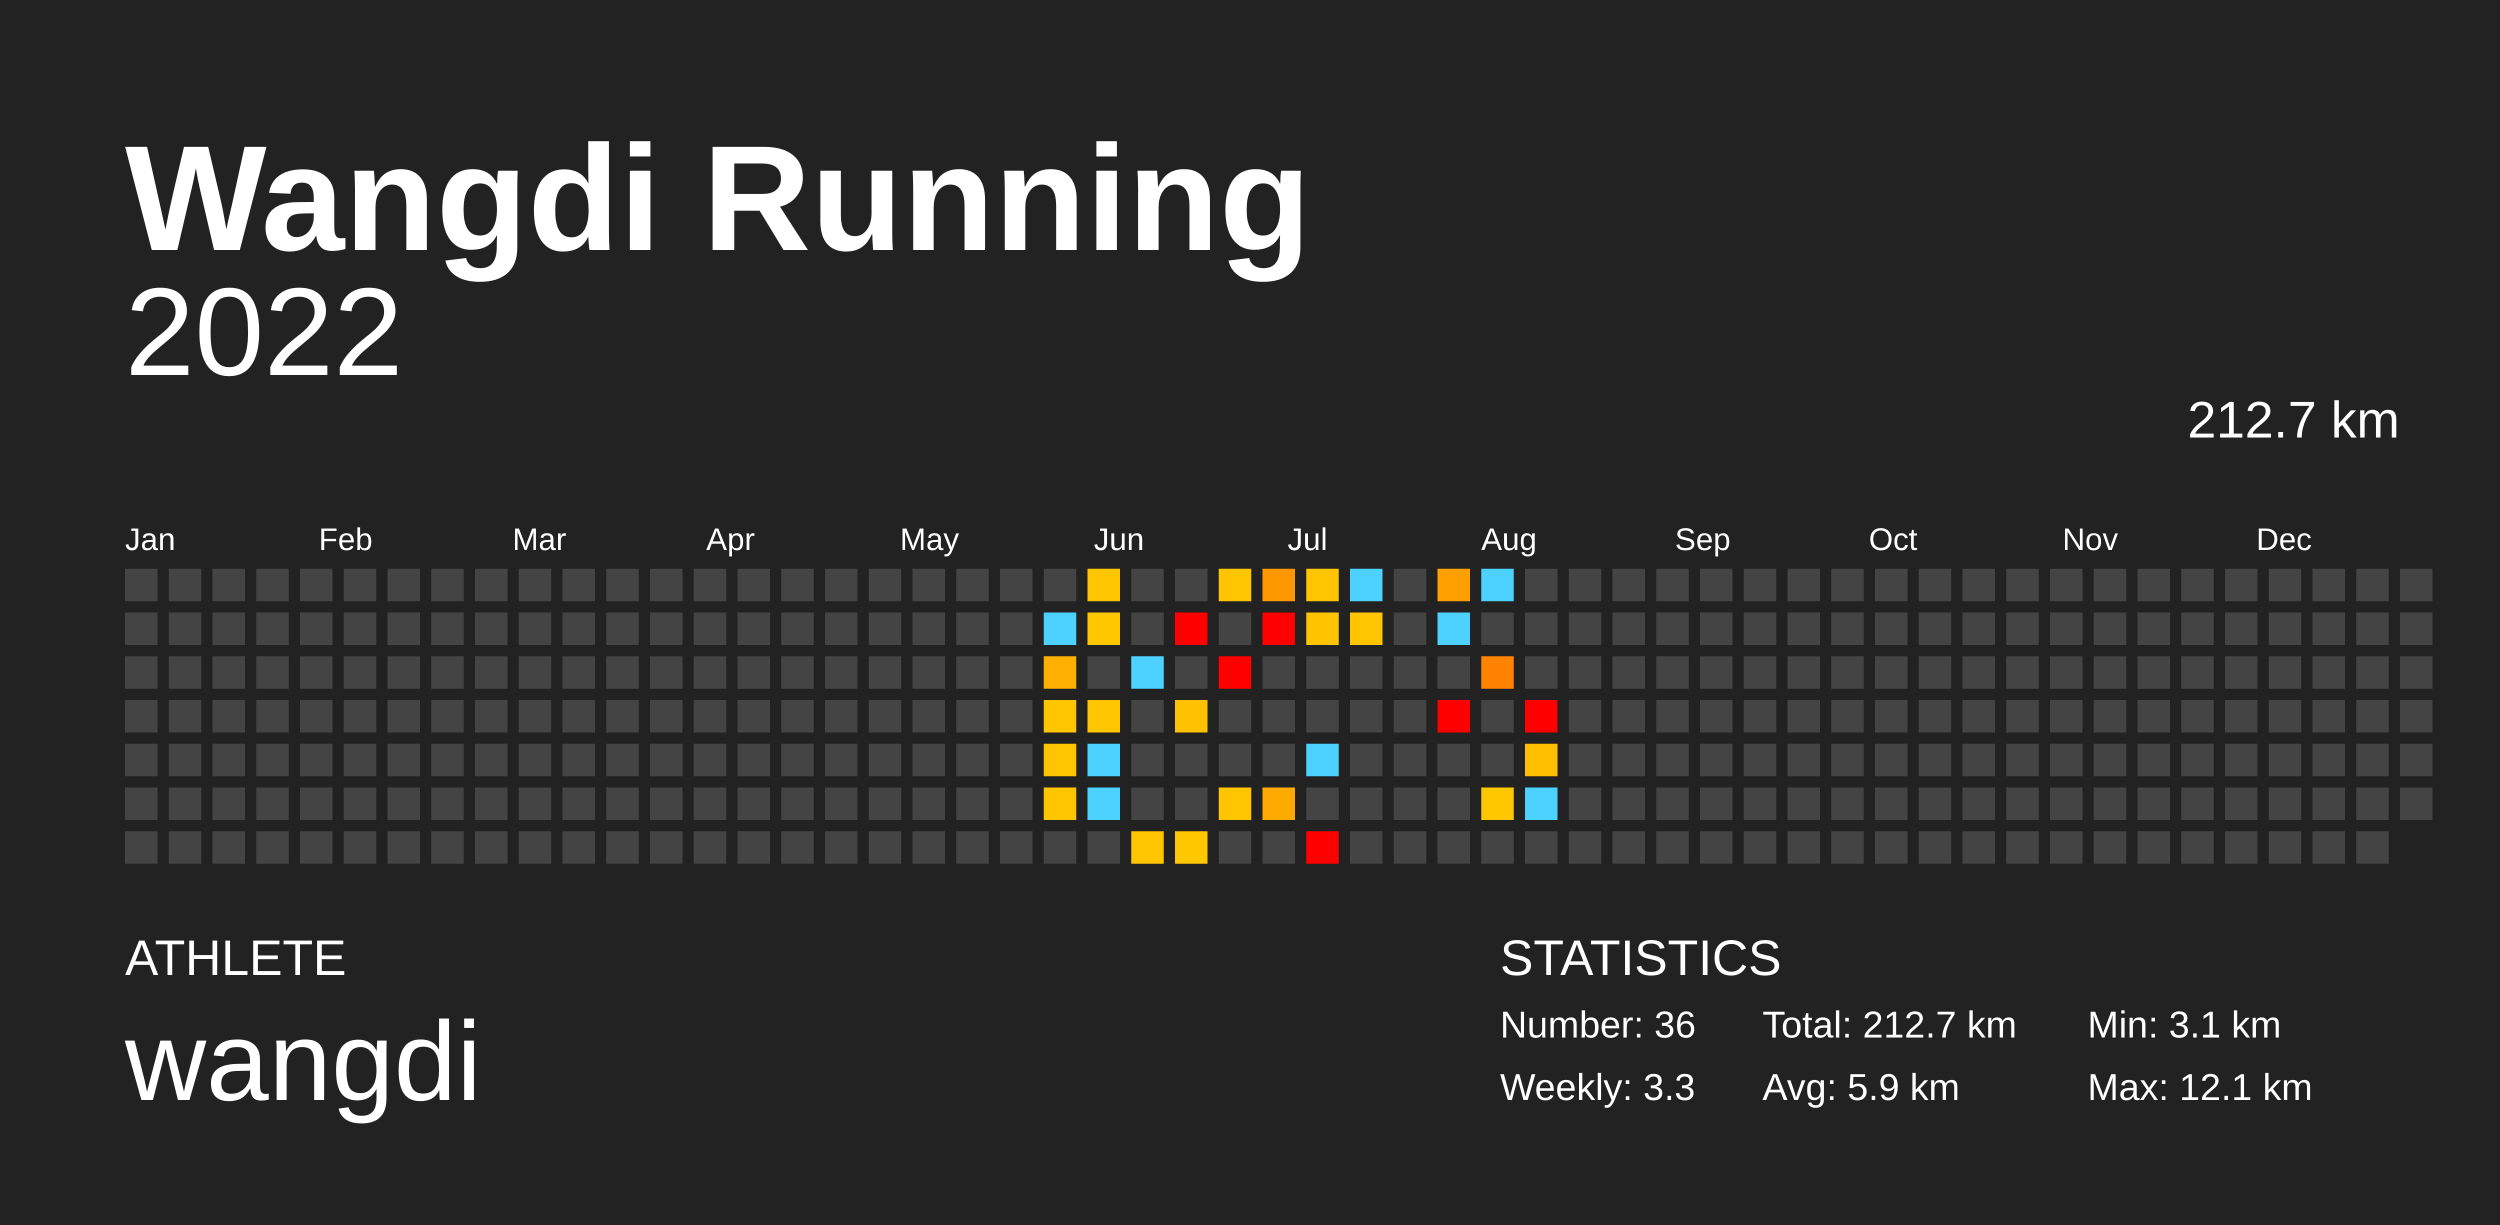
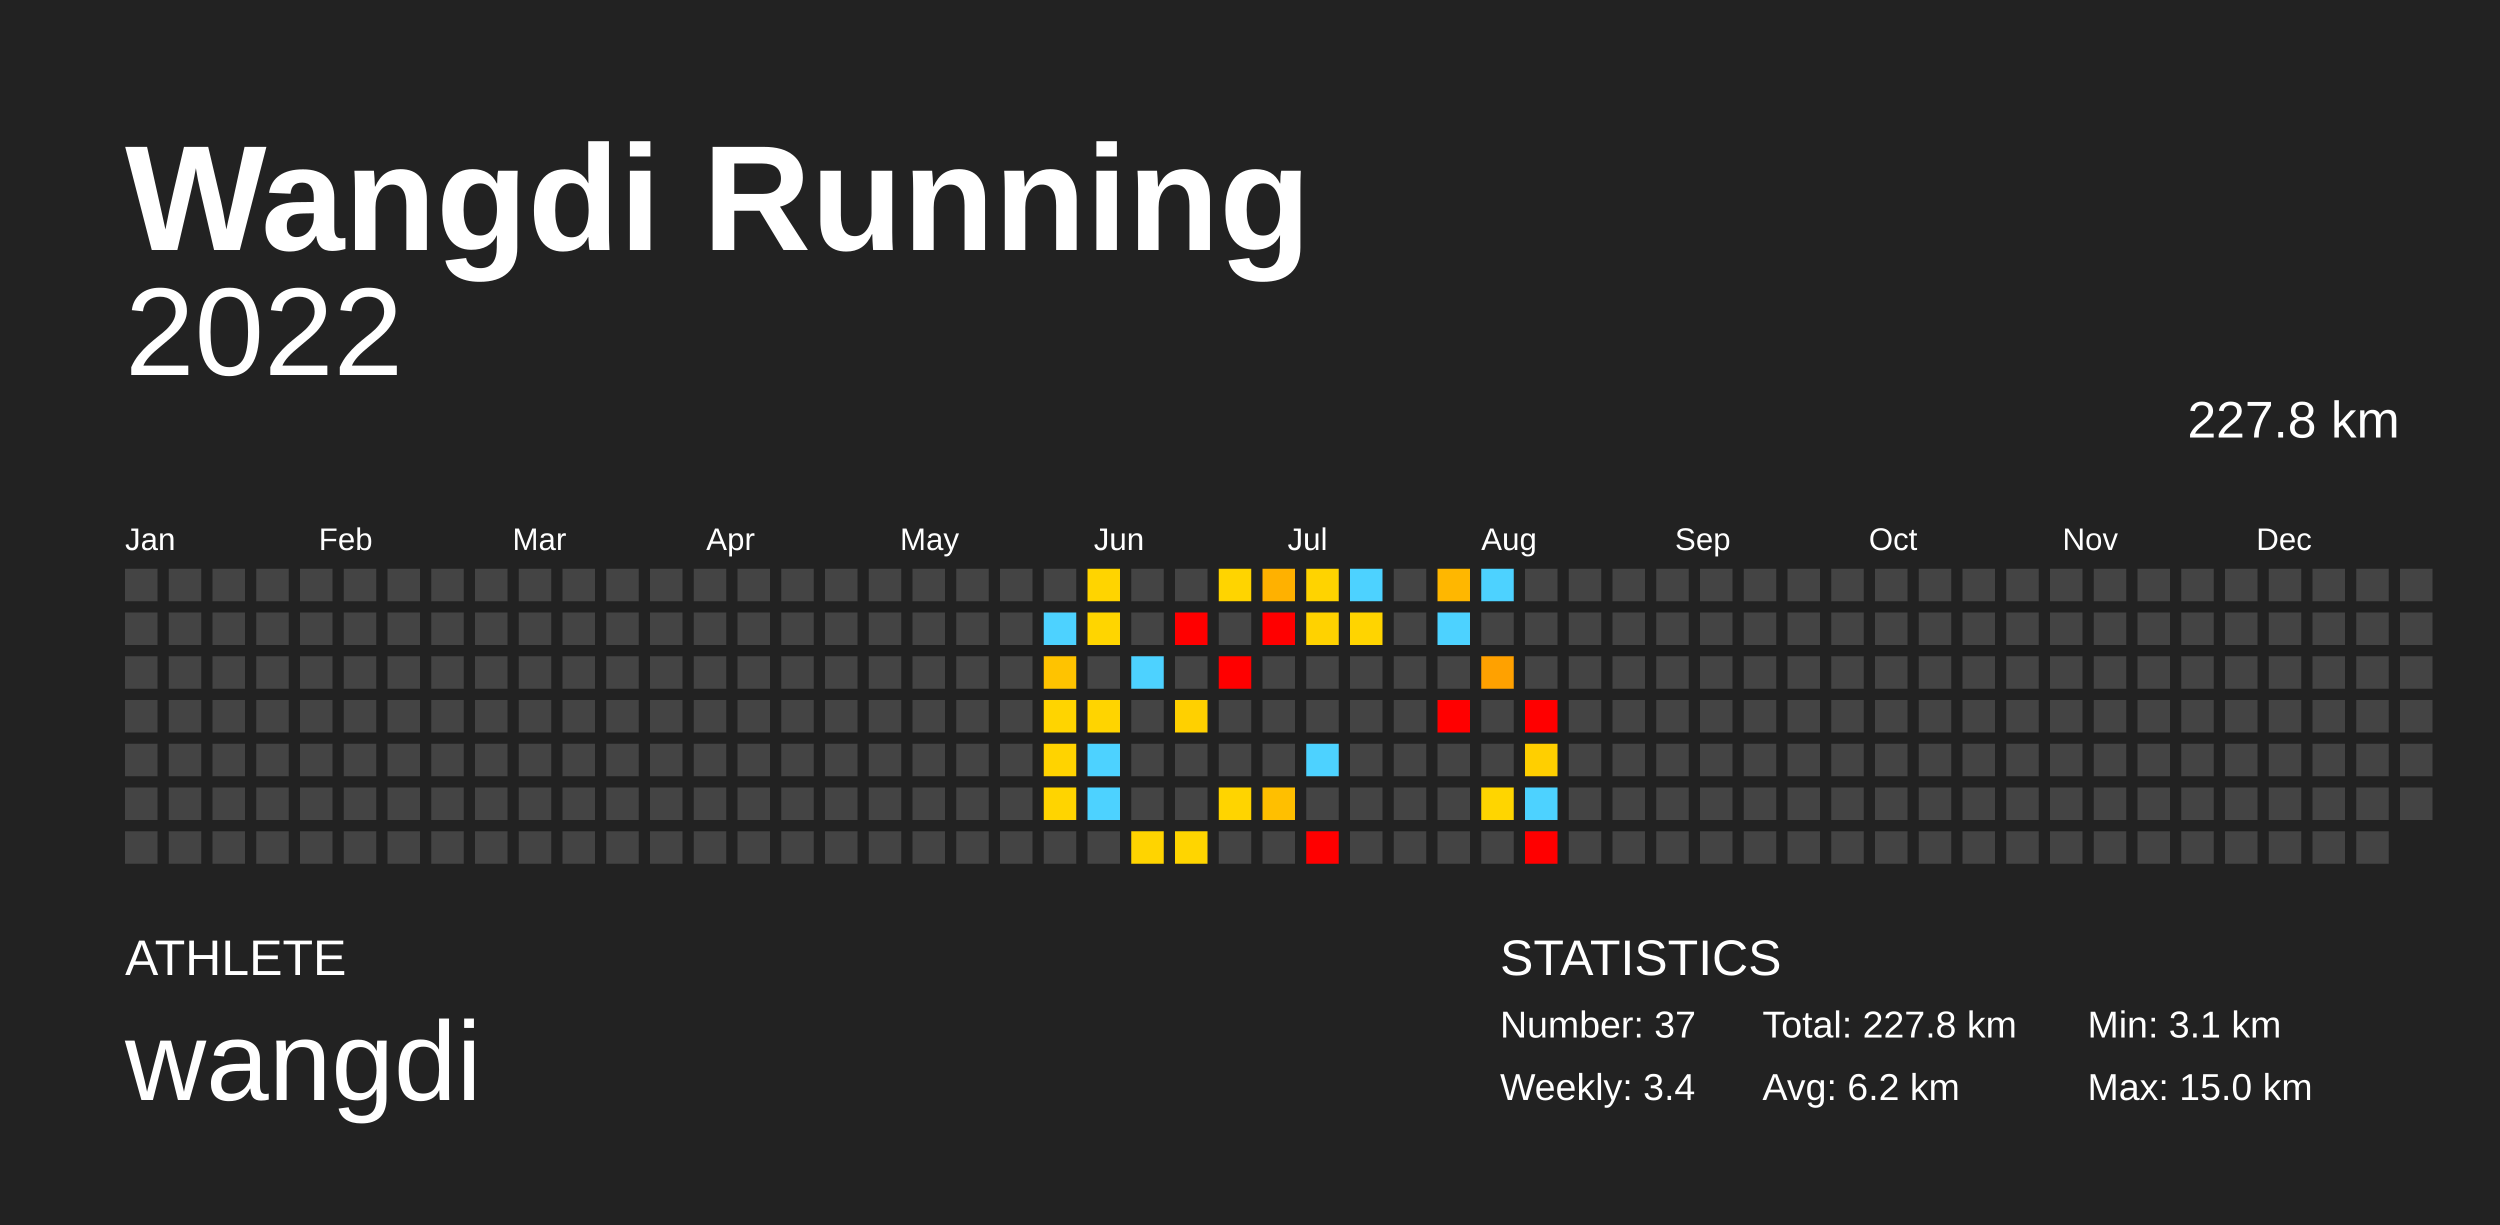
<svg xmlns="http://www.w3.org/2000/svg" baseProfile="full" height="98mm" version="1.1" viewBox="0,0,200,98" width="200mm">
  <defs />
  <rect fill="#222222" height="98" width="200" x="0" y="0" />
  <text fill="#FFFFFF" style="font-size:12px; font-family:Arial; font-weight:bold;" x="10" y="20">Wangdi Running</text>
  <text fill="#FFFFFF" style="font-size:4px; font-family:Arial" x="10" y="78">ATHLETE</text>
  <text fill="#FFFFFF" style="font-size:9px; font-family:Arial" x="10" y="88">wangdi</text>
  <text fill="#FFFFFF" style="font-size:4px; font-family:Arial" x="120" y="78">STATISTICS</text>
-   <text fill="#FFFFFF" style="font-size:3px; font-family:Arial" x="120" y="83">Number: 36</text>
-   <text fill="#FFFFFF" style="font-size:3px; font-family:Arial" x="120" y="88">Weekly: 3.3</text>
-   <text fill="#FFFFFF" style="font-size:3px; font-family:Arial" x="141" y="83">Total: 212.7 km</text>
-   <text fill="#FFFFFF" style="font-size:3px; font-family:Arial" x="141" y="88">Avg: 5.9 km</text>
+   <text fill="#FFFFFF" style="font-size:3px; font-family:Arial" x="120" y="83">Number: 37</text>
+   <text fill="#FFFFFF" style="font-size:3px; font-family:Arial" x="120" y="88">Weekly: 3.4</text>
+   <text fill="#FFFFFF" style="font-size:3px; font-family:Arial" x="141" y="83">Total: 227.8 km</text>
+   <text fill="#FFFFFF" style="font-size:3px; font-family:Arial" x="141" y="88">Avg: 6.2 km</text>
  <text fill="#FFFFFF" style="font-size:3px; font-family:Arial" x="167" y="83">Min: 3.1 km</text>
-   <text fill="#FFFFFF" style="font-size:3px; font-family:Arial" x="167" y="88">Max: 12.1 km</text>
+   <text fill="#FFFFFF" style="font-size:3px; font-family:Arial" x="167" y="88">Max: 15.0 km</text>
  <text alignment-baseline="hanging" fill="#FFFFFF" style="font-size:10.0px; font-family:Arial;" x="10" y="30">2022</text>
-   <text alignment-baseline="hanging" fill="#FFFFFF" style="font-size:4.125px; font-family:Arial;" x="175" y="35">212.7 km</text>
+   <text alignment-baseline="hanging" fill="#FFFFFF" style="font-size:4.125px; font-family:Arial;" x="175" y="35">227.8 km</text>
  <text fill="#FFFFFF" style="font-size:2.5px; font-family:Arial" x="10.0" y="44">Jan</text>
  <text fill="#FFFFFF" style="font-size:2.5px; font-family:Arial" x="25.5" y="44">Feb</text>
  <text fill="#FFFFFF" style="font-size:2.5px; font-family:Arial" x="41.0" y="44">Mar</text>
  <text fill="#FFFFFF" style="font-size:2.5px; font-family:Arial" x="56.5" y="44">Apr</text>
  <text fill="#FFFFFF" style="font-size:2.5px; font-family:Arial" x="72.0" y="44">May</text>
  <text fill="#FFFFFF" style="font-size:2.5px; font-family:Arial" x="87.5" y="44">Jun</text>
  <text fill="#FFFFFF" style="font-size:2.5px; font-family:Arial" x="103.0" y="44">Jul</text>
  <text fill="#FFFFFF" style="font-size:2.5px; font-family:Arial" x="118.5" y="44">Aug</text>
  <text fill="#FFFFFF" style="font-size:2.5px; font-family:Arial" x="134.0" y="44">Sep</text>
  <text fill="#FFFFFF" style="font-size:2.5px; font-family:Arial" x="149.5" y="44">Oct</text>
  <text fill="#FFFFFF" style="font-size:2.5px; font-family:Arial" x="165.0" y="44">Nov</text>
  <text fill="#FFFFFF" style="font-size:2.5px; font-family:Arial" x="180.5" y="44">Dec</text>
  <rect fill="#444444" height="2.6" width="2.6" x="10.0" y="45.5" />
  <rect fill="#444444" height="2.6" width="2.6" x="10.0" y="49.0" />
  <rect fill="#444444" height="2.6" width="2.6" x="10.0" y="52.5" />
  <rect fill="#444444" height="2.6" width="2.6" x="10.0" y="56.0" />
  <rect fill="#444444" height="2.6" width="2.6" x="10.0" y="59.5" />
  <rect fill="#444444" height="2.6" width="2.6" x="10.0" y="63.0" />
  <rect fill="#444444" height="2.6" width="2.6" x="10.0" y="66.5" />
  <rect fill="#444444" height="2.6" width="2.6" x="13.5" y="45.5" />
  <rect fill="#444444" height="2.6" width="2.6" x="13.5" y="49.0" />
  <rect fill="#444444" height="2.6" width="2.6" x="13.5" y="52.5" />
  <rect fill="#444444" height="2.6" width="2.6" x="13.5" y="56.0" />
  <rect fill="#444444" height="2.6" width="2.6" x="13.5" y="59.5" />
  <rect fill="#444444" height="2.6" width="2.6" x="13.5" y="63.0" />
  <rect fill="#444444" height="2.6" width="2.6" x="13.5" y="66.5" />
  <rect fill="#444444" height="2.6" width="2.6" x="17.0" y="45.5" />
  <rect fill="#444444" height="2.6" width="2.6" x="17.0" y="49.0" />
  <rect fill="#444444" height="2.6" width="2.6" x="17.0" y="52.5" />
  <rect fill="#444444" height="2.6" width="2.6" x="17.0" y="56.0" />
  <rect fill="#444444" height="2.6" width="2.6" x="17.0" y="59.5" />
  <rect fill="#444444" height="2.6" width="2.6" x="17.0" y="63.0" />
  <rect fill="#444444" height="2.6" width="2.6" x="17.0" y="66.5" />
  <rect fill="#444444" height="2.6" width="2.6" x="20.5" y="45.5" />
  <rect fill="#444444" height="2.6" width="2.6" x="20.5" y="49.0" />
  <rect fill="#444444" height="2.6" width="2.6" x="20.5" y="52.5" />
  <rect fill="#444444" height="2.6" width="2.6" x="20.5" y="56.0" />
  <rect fill="#444444" height="2.6" width="2.6" x="20.5" y="59.5" />
  <rect fill="#444444" height="2.6" width="2.6" x="20.5" y="63.0" />
  <rect fill="#444444" height="2.6" width="2.6" x="20.5" y="66.5" />
  <rect fill="#444444" height="2.6" width="2.6" x="24.0" y="45.5" />
  <rect fill="#444444" height="2.6" width="2.6" x="24.0" y="49.0" />
  <rect fill="#444444" height="2.6" width="2.6" x="24.0" y="52.5" />
  <rect fill="#444444" height="2.6" width="2.6" x="24.0" y="56.0" />
  <rect fill="#444444" height="2.6" width="2.6" x="24.0" y="59.5" />
  <rect fill="#444444" height="2.6" width="2.6" x="24.0" y="63.0" />
  <rect fill="#444444" height="2.6" width="2.6" x="24.0" y="66.5" />
  <rect fill="#444444" height="2.6" width="2.6" x="27.5" y="45.5" />
  <rect fill="#444444" height="2.6" width="2.6" x="27.5" y="49.0" />
  <rect fill="#444444" height="2.6" width="2.6" x="27.5" y="52.5" />
  <rect fill="#444444" height="2.6" width="2.6" x="27.5" y="56.0" />
  <rect fill="#444444" height="2.6" width="2.6" x="27.5" y="59.5" />
  <rect fill="#444444" height="2.6" width="2.6" x="27.5" y="63.0" />
  <rect fill="#444444" height="2.6" width="2.6" x="27.5" y="66.5" />
  <rect fill="#444444" height="2.6" width="2.6" x="31.0" y="45.5" />
  <rect fill="#444444" height="2.6" width="2.6" x="31.0" y="49.0" />
  <rect fill="#444444" height="2.6" width="2.6" x="31.0" y="52.5" />
  <rect fill="#444444" height="2.6" width="2.6" x="31.0" y="56.0" />
  <rect fill="#444444" height="2.6" width="2.6" x="31.0" y="59.5" />
  <rect fill="#444444" height="2.6" width="2.6" x="31.0" y="63.0" />
  <rect fill="#444444" height="2.6" width="2.6" x="31.0" y="66.5" />
  <rect fill="#444444" height="2.6" width="2.6" x="34.5" y="45.5" />
  <rect fill="#444444" height="2.6" width="2.6" x="34.5" y="49.0" />
  <rect fill="#444444" height="2.6" width="2.6" x="34.5" y="52.5" />
  <rect fill="#444444" height="2.6" width="2.6" x="34.5" y="56.0" />
  <rect fill="#444444" height="2.6" width="2.6" x="34.5" y="59.5" />
  <rect fill="#444444" height="2.6" width="2.6" x="34.5" y="63.0" />
  <rect fill="#444444" height="2.6" width="2.6" x="34.5" y="66.5" />
  <rect fill="#444444" height="2.6" width="2.6" x="38.0" y="45.5" />
  <rect fill="#444444" height="2.6" width="2.6" x="38.0" y="49.0" />
  <rect fill="#444444" height="2.6" width="2.6" x="38.0" y="52.5" />
  <rect fill="#444444" height="2.6" width="2.6" x="38.0" y="56.0" />
  <rect fill="#444444" height="2.6" width="2.6" x="38.0" y="59.5" />
  <rect fill="#444444" height="2.6" width="2.6" x="38.0" y="63.0" />
  <rect fill="#444444" height="2.6" width="2.6" x="38.0" y="66.5" />
  <rect fill="#444444" height="2.6" width="2.6" x="41.5" y="45.5" />
  <rect fill="#444444" height="2.6" width="2.6" x="41.5" y="49.0" />
  <rect fill="#444444" height="2.6" width="2.6" x="41.5" y="52.5" />
  <rect fill="#444444" height="2.6" width="2.6" x="41.5" y="56.0" />
  <rect fill="#444444" height="2.6" width="2.6" x="41.5" y="59.5" />
  <rect fill="#444444" height="2.6" width="2.6" x="41.5" y="63.0" />
  <rect fill="#444444" height="2.6" width="2.6" x="41.5" y="66.5" />
  <rect fill="#444444" height="2.6" width="2.6" x="45.0" y="45.5" />
  <rect fill="#444444" height="2.6" width="2.6" x="45.0" y="49.0" />
  <rect fill="#444444" height="2.6" width="2.6" x="45.0" y="52.5" />
  <rect fill="#444444" height="2.6" width="2.6" x="45.0" y="56.0" />
  <rect fill="#444444" height="2.6" width="2.6" x="45.0" y="59.5" />
  <rect fill="#444444" height="2.6" width="2.6" x="45.0" y="63.0" />
  <rect fill="#444444" height="2.6" width="2.6" x="45.0" y="66.5" />
  <rect fill="#444444" height="2.6" width="2.6" x="48.5" y="45.5" />
  <rect fill="#444444" height="2.6" width="2.6" x="48.5" y="49.0" />
  <rect fill="#444444" height="2.6" width="2.6" x="48.5" y="52.5" />
  <rect fill="#444444" height="2.6" width="2.6" x="48.5" y="56.0" />
  <rect fill="#444444" height="2.6" width="2.6" x="48.5" y="59.5" />
  <rect fill="#444444" height="2.6" width="2.6" x="48.5" y="63.0" />
  <rect fill="#444444" height="2.6" width="2.6" x="48.5" y="66.5" />
  <rect fill="#444444" height="2.6" width="2.6" x="52.0" y="45.5" />
  <rect fill="#444444" height="2.6" width="2.6" x="52.0" y="49.0" />
  <rect fill="#444444" height="2.6" width="2.6" x="52.0" y="52.5" />
  <rect fill="#444444" height="2.6" width="2.6" x="52.0" y="56.0" />
  <rect fill="#444444" height="2.6" width="2.6" x="52.0" y="59.5" />
  <rect fill="#444444" height="2.6" width="2.6" x="52.0" y="63.0" />
  <rect fill="#444444" height="2.6" width="2.6" x="52.0" y="66.5" />
  <rect fill="#444444" height="2.6" width="2.6" x="55.5" y="45.5" />
  <rect fill="#444444" height="2.6" width="2.6" x="55.5" y="49.0" />
  <rect fill="#444444" height="2.6" width="2.6" x="55.5" y="52.5" />
  <rect fill="#444444" height="2.6" width="2.6" x="55.5" y="56.0" />
  <rect fill="#444444" height="2.6" width="2.6" x="55.5" y="59.5" />
  <rect fill="#444444" height="2.6" width="2.6" x="55.5" y="63.0" />
  <rect fill="#444444" height="2.6" width="2.6" x="55.5" y="66.5" />
  <rect fill="#444444" height="2.6" width="2.6" x="59.0" y="45.5" />
  <rect fill="#444444" height="2.6" width="2.6" x="59.0" y="49.0" />
  <rect fill="#444444" height="2.6" width="2.6" x="59.0" y="52.5" />
  <rect fill="#444444" height="2.6" width="2.6" x="59.0" y="56.0" />
  <rect fill="#444444" height="2.6" width="2.6" x="59.0" y="59.5" />
  <rect fill="#444444" height="2.6" width="2.6" x="59.0" y="63.0" />
  <rect fill="#444444" height="2.6" width="2.6" x="59.0" y="66.5" />
  <rect fill="#444444" height="2.6" width="2.6" x="62.5" y="45.5" />
  <rect fill="#444444" height="2.6" width="2.6" x="62.5" y="49.0" />
  <rect fill="#444444" height="2.6" width="2.6" x="62.5" y="52.5" />
  <rect fill="#444444" height="2.6" width="2.6" x="62.5" y="56.0" />
  <rect fill="#444444" height="2.6" width="2.6" x="62.5" y="59.5" />
  <rect fill="#444444" height="2.6" width="2.6" x="62.5" y="63.0" />
  <rect fill="#444444" height="2.6" width="2.6" x="62.5" y="66.5" />
  <rect fill="#444444" height="2.6" width="2.6" x="66.0" y="45.5" />
  <rect fill="#444444" height="2.6" width="2.6" x="66.0" y="49.0" />
  <rect fill="#444444" height="2.6" width="2.6" x="66.0" y="52.5" />
  <rect fill="#444444" height="2.6" width="2.6" x="66.0" y="56.0" />
  <rect fill="#444444" height="2.6" width="2.6" x="66.0" y="59.5" />
  <rect fill="#444444" height="2.6" width="2.6" x="66.0" y="63.0" />
  <rect fill="#444444" height="2.6" width="2.6" x="66.0" y="66.5" />
  <rect fill="#444444" height="2.6" width="2.6" x="69.5" y="45.5" />
  <rect fill="#444444" height="2.6" width="2.6" x="69.5" y="49.0" />
  <rect fill="#444444" height="2.6" width="2.6" x="69.5" y="52.5" />
  <rect fill="#444444" height="2.6" width="2.6" x="69.5" y="56.0" />
  <rect fill="#444444" height="2.6" width="2.6" x="69.5" y="59.5" />
  <rect fill="#444444" height="2.6" width="2.6" x="69.5" y="63.0" />
  <rect fill="#444444" height="2.6" width="2.6" x="69.5" y="66.5" />
  <rect fill="#444444" height="2.6" width="2.6" x="73.0" y="45.5" />
  <rect fill="#444444" height="2.6" width="2.6" x="73.0" y="49.0" />
  <rect fill="#444444" height="2.6" width="2.6" x="73.0" y="52.5" />
  <rect fill="#444444" height="2.6" width="2.6" x="73.0" y="56.0" />
  <rect fill="#444444" height="2.6" width="2.6" x="73.0" y="59.5" />
  <rect fill="#444444" height="2.6" width="2.6" x="73.0" y="63.0" />
  <rect fill="#444444" height="2.6" width="2.6" x="73.0" y="66.5" />
  <rect fill="#444444" height="2.6" width="2.6" x="76.5" y="45.5" />
  <rect fill="#444444" height="2.6" width="2.6" x="76.5" y="49.0" />
  <rect fill="#444444" height="2.6" width="2.6" x="76.5" y="52.5" />
  <rect fill="#444444" height="2.6" width="2.6" x="76.5" y="56.0" />
  <rect fill="#444444" height="2.6" width="2.6" x="76.5" y="59.5" />
  <rect fill="#444444" height="2.6" width="2.6" x="76.5" y="63.0" />
  <rect fill="#444444" height="2.6" width="2.6" x="76.5" y="66.5" />
  <rect fill="#444444" height="2.6" width="2.6" x="80.0" y="45.5" />
  <rect fill="#444444" height="2.6" width="2.6" x="80.0" y="49.0" />
  <rect fill="#444444" height="2.6" width="2.6" x="80.0" y="52.5" />
  <rect fill="#444444" height="2.6" width="2.6" x="80.0" y="56.0" />
  <rect fill="#444444" height="2.6" width="2.6" x="80.0" y="59.5" />
  <rect fill="#444444" height="2.6" width="2.6" x="80.0" y="63.0" />
  <rect fill="#444444" height="2.6" width="2.6" x="80.0" y="66.5" />
  <rect fill="#444444" height="2.6" width="2.6" x="83.5" y="45.5" />
  <rect fill="#4dd2ff" height="2.6" width="2.6" x="83.5" y="49.0" />
-   <rect fill="#ffb000" height="2.6" width="2.6" x="83.5" y="52.5" />
-   <rect fill="#ffc600" height="2.6" width="2.6" x="83.5" y="56.0" />
-   <rect fill="#ffc500" height="2.6" width="2.6" x="83.5" y="59.5" />
-   <rect fill="#ffc600" height="2.6" width="2.6" x="83.5" y="63.0" />
+   <rect fill="#ffc300" height="2.6" width="2.6" x="83.5" y="52.5" />
+   <rect fill="#ffd400" height="2.6" width="2.6" x="83.5" y="56.0" />
+   <rect fill="#ffd300" height="2.6" width="2.6" x="83.5" y="59.5" />
+   <rect fill="#ffd400" height="2.6" width="2.6" x="83.5" y="63.0" />
  <rect fill="#444444" height="2.6" width="2.6" x="83.5" y="66.5" />
-   <rect fill="#ffc500" height="2.6" width="2.6" x="87.0" y="45.5" />
-   <rect fill="#ffc700" height="2.6" width="2.6" x="87.0" y="49.0" />
+   <rect fill="#ffd400" height="2.6" width="2.6" x="87.0" y="45.5" />
+   <rect fill="#ffd500" height="2.6" width="2.6" x="87.0" y="49.0" />
  <rect fill="#444444" height="2.6" width="2.6" x="87.0" y="52.5" />
-   <rect fill="#ffc600" height="2.6" width="2.6" x="87.0" y="56.0" />
+   <rect fill="#ffd400" height="2.6" width="2.6" x="87.0" y="56.0" />
  <rect fill="#4dd2ff" height="2.6" width="2.6" x="87.0" y="59.5" />
  <rect fill="#4dd2ff" height="2.6" width="2.6" x="87.0" y="63.0" />
  <rect fill="#444444" height="2.6" width="2.6" x="87.0" y="66.5" />
  <rect fill="#444444" height="2.6" width="2.6" x="90.5" y="45.5" />
  <rect fill="#444444" height="2.6" width="2.6" x="90.5" y="49.0" />
  <rect fill="#4dd2ff" height="2.6" width="2.6" x="90.5" y="52.5" />
  <rect fill="#444444" height="2.6" width="2.6" x="90.5" y="56.0" />
  <rect fill="#444444" height="2.6" width="2.6" x="90.5" y="59.5" />
  <rect fill="#444444" height="2.6" width="2.6" x="90.5" y="63.0" />
-   <rect fill="#ffc600" height="2.6" width="2.6" x="90.5" y="66.5" />
+   <rect fill="#ffd400" height="2.6" width="2.6" x="90.5" y="66.5" />
  <rect fill="#444444" height="2.6" width="2.6" x="94.0" y="45.5" />
  <rect fill="red" height="2.6" width="2.6" x="94.0" y="49.0" />
  <rect fill="#444444" height="2.6" width="2.6" x="94.0" y="52.5" />
-   <rect fill="#ffc100" height="2.6" width="2.6" x="94.0" y="56.0" />
+   <rect fill="#ffd000" height="2.6" width="2.6" x="94.0" y="56.0" />
  <rect fill="#444444" height="2.6" width="2.6" x="94.0" y="59.5" />
  <rect fill="#444444" height="2.6" width="2.6" x="94.0" y="63.0" />
-   <rect fill="#ffc700" height="2.6" width="2.6" x="94.0" y="66.5" />
-   <rect fill="#ffc500" height="2.6" width="2.6" x="97.5" y="45.5" />
+   <rect fill="#ffd500" height="2.6" width="2.6" x="94.0" y="66.5" />
+   <rect fill="#ffd400" height="2.6" width="2.6" x="97.5" y="45.5" />
  <rect fill="#444444" height="2.6" width="2.6" x="97.5" y="49.0" />
  <rect fill="red" height="2.6" width="2.6" x="97.5" y="52.5" />
  <rect fill="#444444" height="2.6" width="2.6" x="97.5" y="56.0" />
  <rect fill="#444444" height="2.6" width="2.6" x="97.5" y="59.5" />
-   <rect fill="#ffc600" height="2.6" width="2.6" x="97.5" y="63.0" />
+   <rect fill="#ffd400" height="2.6" width="2.6" x="97.5" y="63.0" />
  <rect fill="#444444" height="2.6" width="2.6" x="97.5" y="66.5" />
-   <rect fill="#ff9700" height="2.6" width="2.6" x="101.0" y="45.5" />
+   <rect fill="#ffb100" height="2.6" width="2.6" x="101.0" y="45.5" />
  <rect fill="red" height="2.6" width="2.6" x="101.0" y="49.0" />
  <rect fill="#444444" height="2.6" width="2.6" x="101.0" y="52.5" />
  <rect fill="#444444" height="2.6" width="2.6" x="101.0" y="56.0" />
  <rect fill="#444444" height="2.6" width="2.6" x="101.0" y="59.5" />
-   <rect fill="#ffaa00" height="2.6" width="2.6" x="101.0" y="63.0" />
+   <rect fill="#ffbf00" height="2.6" width="2.6" x="101.0" y="63.0" />
  <rect fill="#444444" height="2.6" width="2.6" x="101.0" y="66.5" />
-   <rect fill="#ffc500" height="2.6" width="2.6" x="104.5" y="45.5" />
-   <rect fill="#ffc300" height="2.6" width="2.6" x="104.5" y="49.0" />
+   <rect fill="#ffd300" height="2.6" width="2.6" x="104.5" y="45.5" />
+   <rect fill="#ffd200" height="2.6" width="2.6" x="104.5" y="49.0" />
  <rect fill="#444444" height="2.6" width="2.6" x="104.5" y="52.5" />
  <rect fill="#444444" height="2.6" width="2.6" x="104.5" y="56.0" />
  <rect fill="#4dd2ff" height="2.6" width="2.6" x="104.5" y="59.5" />
  <rect fill="#444444" height="2.6" width="2.6" x="104.5" y="63.0" />
  <rect fill="red" height="2.6" width="2.6" x="104.5" y="66.5" />
  <rect fill="#4dd2ff" height="2.6" width="2.6" x="108.0" y="45.5" />
-   <rect fill="#ffc600" height="2.6" width="2.6" x="108.0" y="49.0" />
+   <rect fill="#ffd400" height="2.6" width="2.6" x="108.0" y="49.0" />
  <rect fill="#444444" height="2.6" width="2.6" x="108.0" y="52.5" />
  <rect fill="#444444" height="2.6" width="2.6" x="108.0" y="56.0" />
  <rect fill="#444444" height="2.6" width="2.6" x="108.0" y="59.5" />
  <rect fill="#444444" height="2.6" width="2.6" x="108.0" y="63.0" />
  <rect fill="#444444" height="2.6" width="2.6" x="108.0" y="66.5" />
  <rect fill="#444444" height="2.6" width="2.6" x="111.5" y="45.5" />
  <rect fill="#444444" height="2.6" width="2.6" x="111.5" y="49.0" />
  <rect fill="#444444" height="2.6" width="2.6" x="111.5" y="52.5" />
  <rect fill="#444444" height="2.6" width="2.6" x="111.5" y="56.0" />
  <rect fill="#444444" height="2.6" width="2.6" x="111.5" y="59.5" />
  <rect fill="#444444" height="2.6" width="2.6" x="111.5" y="63.0" />
  <rect fill="#444444" height="2.6" width="2.6" x="111.5" y="66.5" />
-   <rect fill="#ff9f00" height="2.6" width="2.6" x="115.0" y="45.5" />
+   <rect fill="#ffb700" height="2.6" width="2.6" x="115.0" y="45.5" />
  <rect fill="#4dd2ff" height="2.6" width="2.6" x="115.0" y="49.0" />
  <rect fill="#444444" height="2.6" width="2.6" x="115.0" y="52.5" />
  <rect fill="red" height="2.6" width="2.6" x="115.0" y="56.0" />
  <rect fill="#444444" height="2.6" width="2.6" x="115.0" y="59.5" />
  <rect fill="#444444" height="2.6" width="2.6" x="115.0" y="63.0" />
  <rect fill="#444444" height="2.6" width="2.6" x="115.0" y="66.5" />
  <rect fill="#4dd2ff" height="2.6" width="2.6" x="118.5" y="45.5" />
  <rect fill="#444444" height="2.6" width="2.6" x="118.5" y="49.0" />
-   <rect fill="#ff8300" height="2.6" width="2.6" x="118.5" y="52.5" />
+   <rect fill="#ffa100" height="2.6" width="2.6" x="118.5" y="52.5" />
  <rect fill="#444444" height="2.6" width="2.6" x="118.5" y="56.0" />
  <rect fill="#444444" height="2.6" width="2.6" x="118.5" y="59.5" />
-   <rect fill="#ffc700" height="2.6" width="2.6" x="118.5" y="63.0" />
+   <rect fill="#ffd500" height="2.6" width="2.6" x="118.5" y="63.0" />
  <rect fill="#444444" height="2.6" width="2.6" x="118.5" y="66.5" />
  <rect fill="#444444" height="2.6" width="2.6" x="122.0" y="45.5" />
  <rect fill="#444444" height="2.6" width="2.6" x="122.0" y="49.0" />
  <rect fill="#444444" height="2.6" width="2.6" x="122.0" y="52.5" />
  <rect fill="red" height="2.6" width="2.6" x="122.0" y="56.0" />
-   <rect fill="#ffbf00" height="2.6" width="2.6" x="122.0" y="59.5" />
+   <rect fill="#ffcf00" height="2.6" width="2.6" x="122.0" y="59.5" />
  <rect fill="#4dd2ff" height="2.6" width="2.6" x="122.0" y="63.0" />
-   <rect fill="#444444" height="2.6" width="2.6" x="122.0" y="66.5" />
+   <rect fill="red" height="2.6" width="2.6" x="122.0" y="66.5" />
  <rect fill="#444444" height="2.6" width="2.6" x="125.5" y="45.5" />
  <rect fill="#444444" height="2.6" width="2.6" x="125.5" y="49.0" />
  <rect fill="#444444" height="2.6" width="2.6" x="125.5" y="52.5" />
  <rect fill="#444444" height="2.6" width="2.6" x="125.5" y="56.0" />
  <rect fill="#444444" height="2.6" width="2.6" x="125.5" y="59.5" />
  <rect fill="#444444" height="2.6" width="2.6" x="125.5" y="63.0" />
  <rect fill="#444444" height="2.6" width="2.6" x="125.5" y="66.5" />
  <rect fill="#444444" height="2.6" width="2.6" x="129.0" y="45.5" />
  <rect fill="#444444" height="2.6" width="2.6" x="129.0" y="49.0" />
  <rect fill="#444444" height="2.6" width="2.6" x="129.0" y="52.5" />
  <rect fill="#444444" height="2.6" width="2.6" x="129.0" y="56.0" />
  <rect fill="#444444" height="2.6" width="2.6" x="129.0" y="59.5" />
  <rect fill="#444444" height="2.6" width="2.6" x="129.0" y="63.0" />
  <rect fill="#444444" height="2.6" width="2.6" x="129.0" y="66.5" />
  <rect fill="#444444" height="2.6" width="2.6" x="132.5" y="45.5" />
  <rect fill="#444444" height="2.6" width="2.6" x="132.5" y="49.0" />
  <rect fill="#444444" height="2.6" width="2.6" x="132.5" y="52.5" />
  <rect fill="#444444" height="2.6" width="2.6" x="132.5" y="56.0" />
  <rect fill="#444444" height="2.6" width="2.6" x="132.5" y="59.5" />
  <rect fill="#444444" height="2.6" width="2.6" x="132.5" y="63.0" />
  <rect fill="#444444" height="2.6" width="2.6" x="132.5" y="66.5" />
  <rect fill="#444444" height="2.6" width="2.6" x="136.0" y="45.5" />
  <rect fill="#444444" height="2.6" width="2.6" x="136.0" y="49.0" />
  <rect fill="#444444" height="2.6" width="2.6" x="136.0" y="52.5" />
  <rect fill="#444444" height="2.6" width="2.6" x="136.0" y="56.0" />
  <rect fill="#444444" height="2.6" width="2.6" x="136.0" y="59.5" />
  <rect fill="#444444" height="2.6" width="2.6" x="136.0" y="63.0" />
  <rect fill="#444444" height="2.6" width="2.6" x="136.0" y="66.5" />
  <rect fill="#444444" height="2.6" width="2.6" x="139.5" y="45.5" />
  <rect fill="#444444" height="2.6" width="2.6" x="139.5" y="49.0" />
  <rect fill="#444444" height="2.6" width="2.6" x="139.5" y="52.5" />
  <rect fill="#444444" height="2.6" width="2.6" x="139.5" y="56.0" />
  <rect fill="#444444" height="2.6" width="2.6" x="139.5" y="59.5" />
  <rect fill="#444444" height="2.6" width="2.6" x="139.5" y="63.0" />
  <rect fill="#444444" height="2.6" width="2.6" x="139.5" y="66.5" />
  <rect fill="#444444" height="2.6" width="2.6" x="143.0" y="45.5" />
  <rect fill="#444444" height="2.6" width="2.6" x="143.0" y="49.0" />
  <rect fill="#444444" height="2.6" width="2.6" x="143.0" y="52.5" />
  <rect fill="#444444" height="2.6" width="2.6" x="143.0" y="56.0" />
  <rect fill="#444444" height="2.6" width="2.6" x="143.0" y="59.5" />
  <rect fill="#444444" height="2.6" width="2.6" x="143.0" y="63.0" />
  <rect fill="#444444" height="2.6" width="2.6" x="143.0" y="66.5" />
  <rect fill="#444444" height="2.6" width="2.6" x="146.5" y="45.5" />
  <rect fill="#444444" height="2.6" width="2.6" x="146.5" y="49.0" />
  <rect fill="#444444" height="2.6" width="2.6" x="146.5" y="52.5" />
  <rect fill="#444444" height="2.6" width="2.6" x="146.5" y="56.0" />
  <rect fill="#444444" height="2.6" width="2.6" x="146.5" y="59.5" />
  <rect fill="#444444" height="2.6" width="2.6" x="146.5" y="63.0" />
  <rect fill="#444444" height="2.6" width="2.6" x="146.5" y="66.5" />
  <rect fill="#444444" height="2.6" width="2.6" x="150.0" y="45.5" />
  <rect fill="#444444" height="2.6" width="2.6" x="150.0" y="49.0" />
  <rect fill="#444444" height="2.6" width="2.6" x="150.0" y="52.5" />
  <rect fill="#444444" height="2.6" width="2.6" x="150.0" y="56.0" />
  <rect fill="#444444" height="2.6" width="2.6" x="150.0" y="59.5" />
  <rect fill="#444444" height="2.6" width="2.6" x="150.0" y="63.0" />
  <rect fill="#444444" height="2.6" width="2.6" x="150.0" y="66.5" />
  <rect fill="#444444" height="2.6" width="2.6" x="153.5" y="45.5" />
  <rect fill="#444444" height="2.6" width="2.6" x="153.5" y="49.0" />
  <rect fill="#444444" height="2.6" width="2.6" x="153.5" y="52.5" />
  <rect fill="#444444" height="2.6" width="2.6" x="153.5" y="56.0" />
  <rect fill="#444444" height="2.6" width="2.6" x="153.5" y="59.5" />
  <rect fill="#444444" height="2.6" width="2.6" x="153.5" y="63.0" />
  <rect fill="#444444" height="2.6" width="2.6" x="153.5" y="66.5" />
  <rect fill="#444444" height="2.6" width="2.6" x="157.0" y="45.5" />
  <rect fill="#444444" height="2.6" width="2.6" x="157.0" y="49.0" />
  <rect fill="#444444" height="2.6" width="2.6" x="157.0" y="52.5" />
  <rect fill="#444444" height="2.6" width="2.6" x="157.0" y="56.0" />
  <rect fill="#444444" height="2.6" width="2.6" x="157.0" y="59.5" />
  <rect fill="#444444" height="2.6" width="2.6" x="157.0" y="63.0" />
  <rect fill="#444444" height="2.6" width="2.6" x="157.0" y="66.5" />
  <rect fill="#444444" height="2.6" width="2.6" x="160.5" y="45.5" />
  <rect fill="#444444" height="2.6" width="2.6" x="160.5" y="49.0" />
  <rect fill="#444444" height="2.6" width="2.6" x="160.5" y="52.5" />
  <rect fill="#444444" height="2.6" width="2.6" x="160.5" y="56.0" />
  <rect fill="#444444" height="2.6" width="2.6" x="160.5" y="59.5" />
  <rect fill="#444444" height="2.6" width="2.6" x="160.5" y="63.0" />
  <rect fill="#444444" height="2.6" width="2.6" x="160.5" y="66.5" />
  <rect fill="#444444" height="2.6" width="2.6" x="164.0" y="45.5" />
  <rect fill="#444444" height="2.6" width="2.6" x="164.0" y="49.0" />
  <rect fill="#444444" height="2.6" width="2.6" x="164.0" y="52.5" />
  <rect fill="#444444" height="2.6" width="2.6" x="164.0" y="56.0" />
  <rect fill="#444444" height="2.6" width="2.6" x="164.0" y="59.5" />
  <rect fill="#444444" height="2.6" width="2.6" x="164.0" y="63.0" />
  <rect fill="#444444" height="2.6" width="2.6" x="164.0" y="66.5" />
  <rect fill="#444444" height="2.6" width="2.6" x="167.5" y="45.5" />
  <rect fill="#444444" height="2.6" width="2.6" x="167.5" y="49.0" />
  <rect fill="#444444" height="2.6" width="2.6" x="167.5" y="52.5" />
  <rect fill="#444444" height="2.6" width="2.6" x="167.5" y="56.0" />
  <rect fill="#444444" height="2.6" width="2.6" x="167.5" y="59.5" />
  <rect fill="#444444" height="2.6" width="2.6" x="167.5" y="63.0" />
  <rect fill="#444444" height="2.6" width="2.6" x="167.5" y="66.5" />
  <rect fill="#444444" height="2.6" width="2.6" x="171.0" y="45.5" />
  <rect fill="#444444" height="2.6" width="2.6" x="171.0" y="49.0" />
  <rect fill="#444444" height="2.6" width="2.6" x="171.0" y="52.5" />
  <rect fill="#444444" height="2.6" width="2.6" x="171.0" y="56.0" />
  <rect fill="#444444" height="2.6" width="2.6" x="171.0" y="59.5" />
  <rect fill="#444444" height="2.6" width="2.6" x="171.0" y="63.0" />
  <rect fill="#444444" height="2.6" width="2.6" x="171.0" y="66.5" />
  <rect fill="#444444" height="2.6" width="2.6" x="174.5" y="45.5" />
  <rect fill="#444444" height="2.6" width="2.6" x="174.5" y="49.0" />
  <rect fill="#444444" height="2.6" width="2.6" x="174.5" y="52.5" />
  <rect fill="#444444" height="2.6" width="2.6" x="174.5" y="56.0" />
  <rect fill="#444444" height="2.6" width="2.6" x="174.5" y="59.5" />
  <rect fill="#444444" height="2.6" width="2.6" x="174.5" y="63.0" />
  <rect fill="#444444" height="2.6" width="2.6" x="174.5" y="66.5" />
  <rect fill="#444444" height="2.6" width="2.6" x="178.0" y="45.5" />
  <rect fill="#444444" height="2.6" width="2.6" x="178.0" y="49.0" />
  <rect fill="#444444" height="2.6" width="2.6" x="178.0" y="52.5" />
  <rect fill="#444444" height="2.6" width="2.6" x="178.0" y="56.0" />
  <rect fill="#444444" height="2.6" width="2.6" x="178.0" y="59.5" />
  <rect fill="#444444" height="2.6" width="2.6" x="178.0" y="63.0" />
  <rect fill="#444444" height="2.6" width="2.6" x="178.0" y="66.5" />
  <rect fill="#444444" height="2.6" width="2.6" x="181.5" y="45.5" />
  <rect fill="#444444" height="2.6" width="2.6" x="181.5" y="49.0" />
  <rect fill="#444444" height="2.6" width="2.6" x="181.5" y="52.5" />
  <rect fill="#444444" height="2.6" width="2.6" x="181.5" y="56.0" />
  <rect fill="#444444" height="2.6" width="2.6" x="181.5" y="59.5" />
  <rect fill="#444444" height="2.6" width="2.6" x="181.5" y="63.0" />
  <rect fill="#444444" height="2.6" width="2.6" x="181.5" y="66.5" />
  <rect fill="#444444" height="2.6" width="2.6" x="185.0" y="45.5" />
  <rect fill="#444444" height="2.6" width="2.6" x="185.0" y="49.0" />
  <rect fill="#444444" height="2.6" width="2.6" x="185.0" y="52.5" />
  <rect fill="#444444" height="2.6" width="2.6" x="185.0" y="56.0" />
  <rect fill="#444444" height="2.6" width="2.6" x="185.0" y="59.5" />
  <rect fill="#444444" height="2.6" width="2.6" x="185.0" y="63.0" />
  <rect fill="#444444" height="2.6" width="2.6" x="185.0" y="66.5" />
  <rect fill="#444444" height="2.6" width="2.6" x="188.5" y="45.5" />
  <rect fill="#444444" height="2.6" width="2.6" x="188.5" y="49.0" />
  <rect fill="#444444" height="2.6" width="2.6" x="188.5" y="52.5" />
  <rect fill="#444444" height="2.6" width="2.6" x="188.5" y="56.0" />
  <rect fill="#444444" height="2.6" width="2.6" x="188.5" y="59.5" />
  <rect fill="#444444" height="2.6" width="2.6" x="188.5" y="63.0" />
  <rect fill="#444444" height="2.6" width="2.6" x="188.5" y="66.5" />
  <rect fill="#444444" height="2.6" width="2.6" x="192.0" y="45.5" />
  <rect fill="#444444" height="2.6" width="2.6" x="192.0" y="49.0" />
  <rect fill="#444444" height="2.6" width="2.6" x="192.0" y="52.5" />
  <rect fill="#444444" height="2.6" width="2.6" x="192.0" y="56.0" />
  <rect fill="#444444" height="2.6" width="2.6" x="192.0" y="59.5" />
  <rect fill="#444444" height="2.6" width="2.6" x="192.0" y="63.0" />
</svg>
